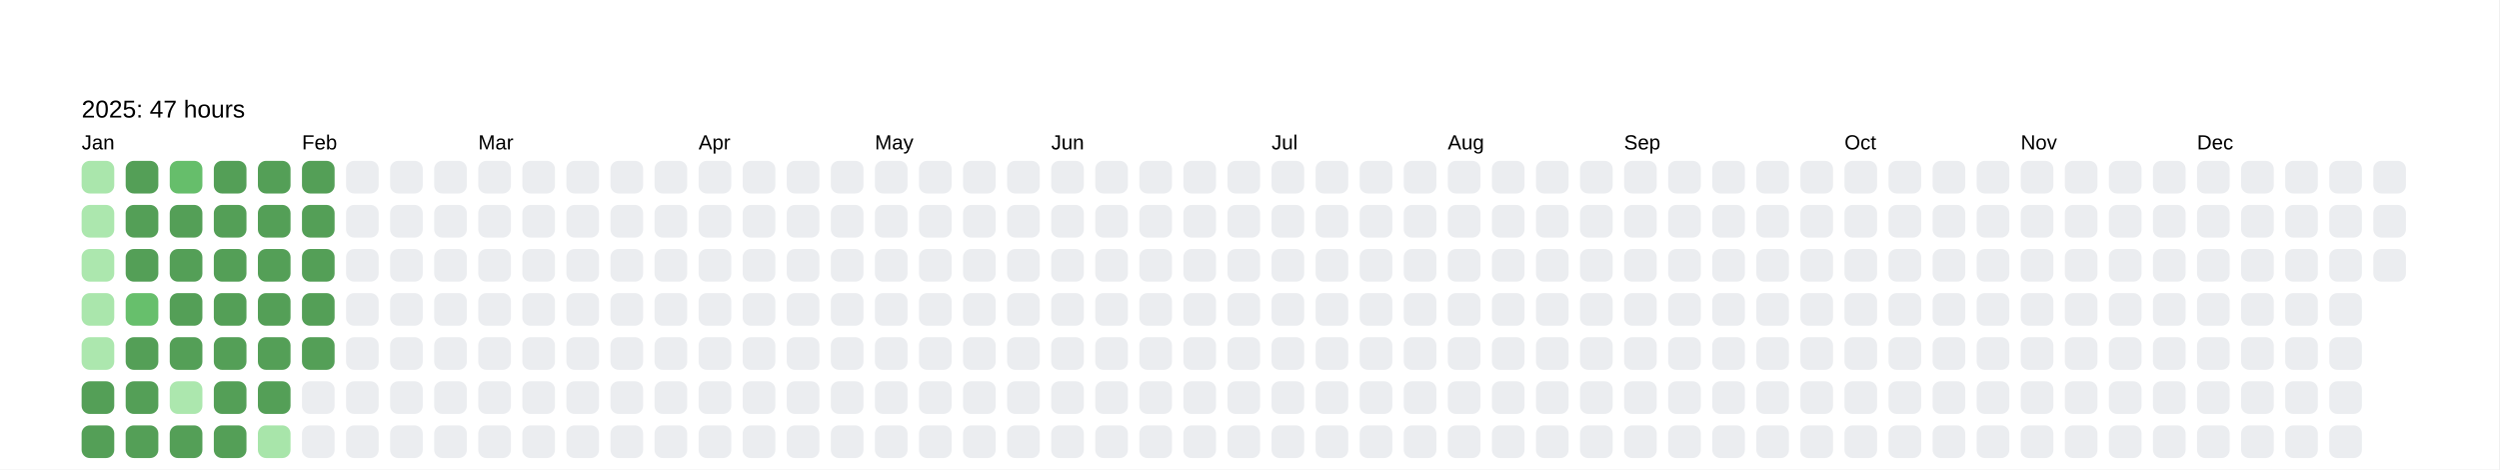
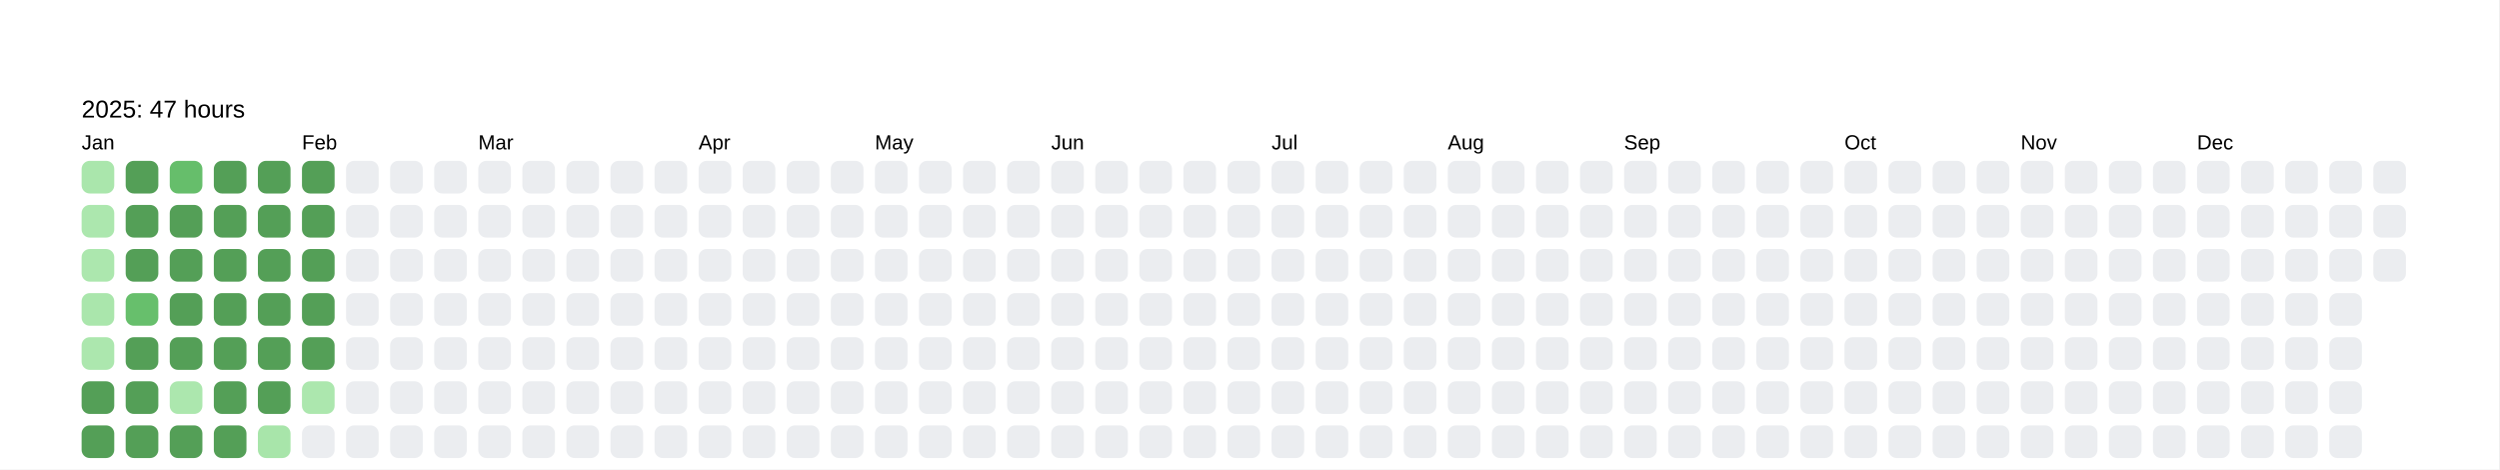
<svg xmlns="http://www.w3.org/2000/svg" baseProfile="full" height="57.5mm" version="1.1" viewBox="0,0,306.2,57.5" width="306.2mm">
  <defs />
  <rect fill="#FFFFFF" height="57.5" width="306.2" x="0" y="0" />
  <text fill="#000000" style="font-size:6px; font-family:Arial; font-weight:bold;" x="10" y="10" />
  <text fill="#000000" style="font-size:3px; font-family:Arial;" x="10" y="14.4">2025: 47 hours</text>
  <text fill="#000000" style="font-size:2.5px; font-family:Arial" x="10" y="18.3">Jan</text>
  <rect fill="#aae6ac" height="4" rx="1" ry="1" width="4" x="10" y="19.7" />
  <rect fill="#ace7ae" height="4" rx="1" ry="1" width="4" x="10" y="25.1" />
  <rect fill="#ace7ae" height="4" rx="1" ry="1" width="4" x="10" y="30.5" />
  <rect fill="#aae6ac" height="4" rx="1" ry="1" width="4" x="10" y="35.9" />
  <rect fill="#ace7ae" height="4" rx="1" ry="1" width="4" x="10" y="41.3" />
  <rect fill="#549F57" height="4" rx="1" ry="1" width="4" x="10" y="46.7" />
  <rect fill="#549F57" height="4" rx="1" ry="1" width="4" x="10" y="52.1" />
  <rect fill="#549F57" height="4" rx="1" ry="1" width="4" x="15.4" y="19.7" />
  <rect fill="#549F57" height="4" rx="1" ry="1" width="4" x="15.4" y="25.1" />
  <rect fill="#549F57" height="4" rx="1" ry="1" width="4" x="15.4" y="30.5" />
  <rect fill="#67bf6c" height="4" rx="1" ry="1" width="4" x="15.4" y="35.9" />
  <rect fill="#549F57" height="4" rx="1" ry="1" width="4" x="15.4" y="41.3" />
  <rect fill="#549F57" height="4" rx="1" ry="1" width="4" x="15.4" y="46.7" />
  <rect fill="#549F57" height="4" rx="1" ry="1" width="4" x="15.4" y="52.1" />
  <rect fill="#66be6b" height="4" rx="1" ry="1" width="4" x="20.8" y="19.7" />
  <rect fill="#549F57" height="4" rx="1" ry="1" width="4" x="20.8" y="25.1" />
  <rect fill="#549F57" height="4" rx="1" ry="1" width="4" x="20.8" y="30.5" />
  <rect fill="#549F57" height="4" rx="1" ry="1" width="4" x="20.8" y="35.9" />
  <rect fill="#549F57" height="4" rx="1" ry="1" width="4" x="20.8" y="41.3" />
  <rect fill="#ace7ae" height="4" rx="1" ry="1" width="4" x="20.8" y="46.7" />
  <rect fill="#549F57" height="4" rx="1" ry="1" width="4" x="20.8" y="52.1" />
  <rect fill="#549F57" height="4" rx="1" ry="1" width="4" x="26.2" y="19.7" />
  <rect fill="#549F57" height="4" rx="1" ry="1" width="4" x="26.2" y="25.1" />
  <rect fill="#549F57" height="4" rx="1" ry="1" width="4" x="26.2" y="30.5" />
  <rect fill="#549F57" height="4" rx="1" ry="1" width="4" x="26.2" y="35.9" />
  <rect fill="#549F57" height="4" rx="1" ry="1" width="4" x="26.2" y="41.3" />
  <rect fill="#549F57" height="4" rx="1" ry="1" width="4" x="26.2" y="46.7" />
  <rect fill="#549F57" height="4" rx="1" ry="1" width="4" x="26.2" y="52.1" />
  <rect fill="#549F57" height="4" rx="1" ry="1" width="4" x="31.6" y="19.7" />
  <rect fill="#549F57" height="4" rx="1" ry="1" width="4" x="31.6" y="25.1" />
  <rect fill="#549F57" height="4" rx="1" ry="1" width="4" x="31.6" y="30.5" />
  <rect fill="#549F57" height="4" rx="1" ry="1" width="4" x="31.6" y="35.9" />
  <rect fill="#549F57" height="4" rx="1" ry="1" width="4" x="31.6" y="41.3" />
  <rect fill="#549F57" height="4" rx="1" ry="1" width="4" x="31.6" y="46.7" />
  <rect fill="#a8e5aa" height="4" rx="1" ry="1" width="4" x="31.6" y="52.1" />
  <text fill="#000000" style="font-size:2.5px; font-family:Arial" x="37.0" y="18.3">Feb</text>
  <rect fill="#549F57" height="4" rx="1" ry="1" width="4" x="37.0" y="19.7" />
  <rect fill="#549F57" height="4" rx="1" ry="1" width="4" x="37.0" y="25.1" />
  <rect fill="#549F57" height="4" rx="1" ry="1" width="4" x="37.0" y="30.5" />
  <rect fill="#549F57" height="4" rx="1" ry="1" width="4" x="37.0" y="35.9" />
  <rect fill="#549F57" height="4" rx="1" ry="1" width="4" x="37.0" y="41.3" />
-   <rect fill="#EBEDF0" height="4" rx="1" ry="1" width="4" x="37.0" y="46.7" />
+   <rect fill="#ace7ae" height="4" rx="1" ry="1" width="4" x="37.0" y="46.7" />
  <rect fill="#EBEDF0" height="4" rx="1" ry="1" width="4" x="37.0" y="52.1" />
  <rect fill="#EBEDF0" height="4" rx="1" ry="1" width="4" x="42.4" y="19.7" />
  <rect fill="#EBEDF0" height="4" rx="1" ry="1" width="4" x="42.4" y="25.1" />
  <rect fill="#EBEDF0" height="4" rx="1" ry="1" width="4" x="42.4" y="30.5" />
  <rect fill="#EBEDF0" height="4" rx="1" ry="1" width="4" x="42.4" y="35.9" />
  <rect fill="#EBEDF0" height="4" rx="1" ry="1" width="4" x="42.4" y="41.3" />
  <rect fill="#EBEDF0" height="4" rx="1" ry="1" width="4" x="42.4" y="46.7" />
  <rect fill="#EBEDF0" height="4" rx="1" ry="1" width="4" x="42.4" y="52.1" />
  <rect fill="#EBEDF0" height="4" rx="1" ry="1" width="4" x="47.8" y="19.7" />
  <rect fill="#EBEDF0" height="4" rx="1" ry="1" width="4" x="47.8" y="25.1" />
  <rect fill="#EBEDF0" height="4" rx="1" ry="1" width="4" x="47.8" y="30.5" />
  <rect fill="#EBEDF0" height="4" rx="1" ry="1" width="4" x="47.8" y="35.9" />
  <rect fill="#EBEDF0" height="4" rx="1" ry="1" width="4" x="47.8" y="41.3" />
  <rect fill="#EBEDF0" height="4" rx="1" ry="1" width="4" x="47.8" y="46.7" />
  <rect fill="#EBEDF0" height="4" rx="1" ry="1" width="4" x="47.8" y="52.1" />
  <rect fill="#EBEDF0" height="4" rx="1" ry="1" width="4" x="53.2" y="19.7" />
  <rect fill="#EBEDF0" height="4" rx="1" ry="1" width="4" x="53.2" y="25.1" />
  <rect fill="#EBEDF0" height="4" rx="1" ry="1" width="4" x="53.2" y="30.5" />
  <rect fill="#EBEDF0" height="4" rx="1" ry="1" width="4" x="53.2" y="35.9" />
  <rect fill="#EBEDF0" height="4" rx="1" ry="1" width="4" x="53.2" y="41.3" />
  <rect fill="#EBEDF0" height="4" rx="1" ry="1" width="4" x="53.2" y="46.7" />
  <rect fill="#EBEDF0" height="4" rx="1" ry="1" width="4" x="53.2" y="52.1" />
  <text fill="#000000" style="font-size:2.5px; font-family:Arial" x="58.6" y="18.3">Mar</text>
  <rect fill="#EBEDF0" height="4" rx="1" ry="1" width="4" x="58.6" y="19.7" />
  <rect fill="#EBEDF0" height="4" rx="1" ry="1" width="4" x="58.6" y="25.1" />
  <rect fill="#EBEDF0" height="4" rx="1" ry="1" width="4" x="58.6" y="30.5" />
  <rect fill="#EBEDF0" height="4" rx="1" ry="1" width="4" x="58.6" y="35.9" />
  <rect fill="#EBEDF0" height="4" rx="1" ry="1" width="4" x="58.6" y="41.3" />
  <rect fill="#EBEDF0" height="4" rx="1" ry="1" width="4" x="58.6" y="46.7" />
  <rect fill="#EBEDF0" height="4" rx="1" ry="1" width="4" x="58.6" y="52.1" />
  <rect fill="#EBEDF0" height="4" rx="1" ry="1" width="4" x="64" y="19.7" />
  <rect fill="#EBEDF0" height="4" rx="1" ry="1" width="4" x="64" y="25.1" />
  <rect fill="#EBEDF0" height="4" rx="1" ry="1" width="4" x="64" y="30.5" />
  <rect fill="#EBEDF0" height="4" rx="1" ry="1" width="4" x="64" y="35.9" />
  <rect fill="#EBEDF0" height="4" rx="1" ry="1" width="4" x="64" y="41.3" />
  <rect fill="#EBEDF0" height="4" rx="1" ry="1" width="4" x="64" y="46.7" />
  <rect fill="#EBEDF0" height="4" rx="1" ry="1" width="4" x="64" y="52.1" />
  <rect fill="#EBEDF0" height="4" rx="1" ry="1" width="4" x="69.4" y="19.7" />
  <rect fill="#EBEDF0" height="4" rx="1" ry="1" width="4" x="69.4" y="25.1" />
  <rect fill="#EBEDF0" height="4" rx="1" ry="1" width="4" x="69.4" y="30.5" />
  <rect fill="#EBEDF0" height="4" rx="1" ry="1" width="4" x="69.4" y="35.9" />
  <rect fill="#EBEDF0" height="4" rx="1" ry="1" width="4" x="69.4" y="41.3" />
  <rect fill="#EBEDF0" height="4" rx="1" ry="1" width="4" x="69.4" y="46.7" />
  <rect fill="#EBEDF0" height="4" rx="1" ry="1" width="4" x="69.4" y="52.1" />
  <rect fill="#EBEDF0" height="4" rx="1" ry="1" width="4" x="74.8" y="19.7" />
  <rect fill="#EBEDF0" height="4" rx="1" ry="1" width="4" x="74.8" y="25.1" />
  <rect fill="#EBEDF0" height="4" rx="1" ry="1" width="4" x="74.8" y="30.5" />
  <rect fill="#EBEDF0" height="4" rx="1" ry="1" width="4" x="74.8" y="35.9" />
  <rect fill="#EBEDF0" height="4" rx="1" ry="1" width="4" x="74.8" y="41.3" />
  <rect fill="#EBEDF0" height="4" rx="1" ry="1" width="4" x="74.8" y="46.7" />
  <rect fill="#EBEDF0" height="4" rx="1" ry="1" width="4" x="74.8" y="52.1" />
  <rect fill="#EBEDF0" height="4" rx="1" ry="1" width="4" x="80.2" y="19.7" />
  <rect fill="#EBEDF0" height="4" rx="1" ry="1" width="4" x="80.2" y="25.1" />
  <rect fill="#EBEDF0" height="4" rx="1" ry="1" width="4" x="80.2" y="30.5" />
  <rect fill="#EBEDF0" height="4" rx="1" ry="1" width="4" x="80.2" y="35.9" />
  <rect fill="#EBEDF0" height="4" rx="1" ry="1" width="4" x="80.2" y="41.3" />
  <rect fill="#EBEDF0" height="4" rx="1" ry="1" width="4" x="80.2" y="46.7" />
  <rect fill="#EBEDF0" height="4" rx="1" ry="1" width="4" x="80.2" y="52.1" />
  <text fill="#000000" style="font-size:2.5px; font-family:Arial" x="85.6" y="18.3">Apr</text>
  <rect fill="#EBEDF0" height="4" rx="1" ry="1" width="4" x="85.6" y="19.7" />
  <rect fill="#EBEDF0" height="4" rx="1" ry="1" width="4" x="85.6" y="25.1" />
  <rect fill="#EBEDF0" height="4" rx="1" ry="1" width="4" x="85.6" y="30.5" />
  <rect fill="#EBEDF0" height="4" rx="1" ry="1" width="4" x="85.6" y="35.9" />
  <rect fill="#EBEDF0" height="4" rx="1" ry="1" width="4" x="85.6" y="41.3" />
  <rect fill="#EBEDF0" height="4" rx="1" ry="1" width="4" x="85.6" y="46.7" />
  <rect fill="#EBEDF0" height="4" rx="1" ry="1" width="4" x="85.6" y="52.1" />
  <rect fill="#EBEDF0" height="4" rx="1" ry="1" width="4" x="91" y="19.7" />
  <rect fill="#EBEDF0" height="4" rx="1" ry="1" width="4" x="91" y="25.1" />
  <rect fill="#EBEDF0" height="4" rx="1" ry="1" width="4" x="91" y="30.5" />
  <rect fill="#EBEDF0" height="4" rx="1" ry="1" width="4" x="91" y="35.9" />
  <rect fill="#EBEDF0" height="4" rx="1" ry="1" width="4" x="91" y="41.3" />
  <rect fill="#EBEDF0" height="4" rx="1" ry="1" width="4" x="91" y="46.7" />
  <rect fill="#EBEDF0" height="4" rx="1" ry="1" width="4" x="91" y="52.1" />
  <rect fill="#EBEDF0" height="4" rx="1" ry="1" width="4" x="96.4" y="19.7" />
  <rect fill="#EBEDF0" height="4" rx="1" ry="1" width="4" x="96.4" y="25.1" />
  <rect fill="#EBEDF0" height="4" rx="1" ry="1" width="4" x="96.4" y="30.5" />
  <rect fill="#EBEDF0" height="4" rx="1" ry="1" width="4" x="96.4" y="35.9" />
  <rect fill="#EBEDF0" height="4" rx="1" ry="1" width="4" x="96.4" y="41.3" />
  <rect fill="#EBEDF0" height="4" rx="1" ry="1" width="4" x="96.4" y="46.7" />
  <rect fill="#EBEDF0" height="4" rx="1" ry="1" width="4" x="96.4" y="52.1" />
  <rect fill="#EBEDF0" height="4" rx="1" ry="1" width="4" x="101.8" y="19.7" />
  <rect fill="#EBEDF0" height="4" rx="1" ry="1" width="4" x="101.8" y="25.1" />
  <rect fill="#EBEDF0" height="4" rx="1" ry="1" width="4" x="101.8" y="30.5" />
  <rect fill="#EBEDF0" height="4" rx="1" ry="1" width="4" x="101.8" y="35.9" />
  <rect fill="#EBEDF0" height="4" rx="1" ry="1" width="4" x="101.8" y="41.3" />
  <rect fill="#EBEDF0" height="4" rx="1" ry="1" width="4" x="101.8" y="46.7" />
  <rect fill="#EBEDF0" height="4" rx="1" ry="1" width="4" x="101.8" y="52.1" />
  <text fill="#000000" style="font-size:2.5px; font-family:Arial" x="107.2" y="18.3">May</text>
  <rect fill="#EBEDF0" height="4" rx="1" ry="1" width="4" x="107.2" y="19.7" />
  <rect fill="#EBEDF0" height="4" rx="1" ry="1" width="4" x="107.2" y="25.1" />
  <rect fill="#EBEDF0" height="4" rx="1" ry="1" width="4" x="107.2" y="30.5" />
  <rect fill="#EBEDF0" height="4" rx="1" ry="1" width="4" x="107.2" y="35.9" />
  <rect fill="#EBEDF0" height="4" rx="1" ry="1" width="4" x="107.2" y="41.3" />
  <rect fill="#EBEDF0" height="4" rx="1" ry="1" width="4" x="107.2" y="46.7" />
  <rect fill="#EBEDF0" height="4" rx="1" ry="1" width="4" x="107.2" y="52.1" />
  <rect fill="#EBEDF0" height="4" rx="1" ry="1" width="4" x="112.6" y="19.7" />
  <rect fill="#EBEDF0" height="4" rx="1" ry="1" width="4" x="112.6" y="25.1" />
  <rect fill="#EBEDF0" height="4" rx="1" ry="1" width="4" x="112.6" y="30.5" />
  <rect fill="#EBEDF0" height="4" rx="1" ry="1" width="4" x="112.6" y="35.9" />
  <rect fill="#EBEDF0" height="4" rx="1" ry="1" width="4" x="112.6" y="41.3" />
  <rect fill="#EBEDF0" height="4" rx="1" ry="1" width="4" x="112.6" y="46.7" />
  <rect fill="#EBEDF0" height="4" rx="1" ry="1" width="4" x="112.6" y="52.1" />
  <rect fill="#EBEDF0" height="4" rx="1" ry="1" width="4" x="118" y="19.7" />
  <rect fill="#EBEDF0" height="4" rx="1" ry="1" width="4" x="118" y="25.1" />
  <rect fill="#EBEDF0" height="4" rx="1" ry="1" width="4" x="118" y="30.5" />
  <rect fill="#EBEDF0" height="4" rx="1" ry="1" width="4" x="118" y="35.9" />
  <rect fill="#EBEDF0" height="4" rx="1" ry="1" width="4" x="118" y="41.3" />
  <rect fill="#EBEDF0" height="4" rx="1" ry="1" width="4" x="118" y="46.7" />
  <rect fill="#EBEDF0" height="4" rx="1" ry="1" width="4" x="118" y="52.1" />
  <rect fill="#EBEDF0" height="4" rx="1" ry="1" width="4" x="123.4" y="19.7" />
  <rect fill="#EBEDF0" height="4" rx="1" ry="1" width="4" x="123.4" y="25.1" />
  <rect fill="#EBEDF0" height="4" rx="1" ry="1" width="4" x="123.4" y="30.5" />
  <rect fill="#EBEDF0" height="4" rx="1" ry="1" width="4" x="123.4" y="35.9" />
  <rect fill="#EBEDF0" height="4" rx="1" ry="1" width="4" x="123.4" y="41.3" />
  <rect fill="#EBEDF0" height="4" rx="1" ry="1" width="4" x="123.4" y="46.7" />
  <rect fill="#EBEDF0" height="4" rx="1" ry="1" width="4" x="123.4" y="52.1" />
  <text fill="#000000" style="font-size:2.5px; font-family:Arial" x="128.8" y="18.3">Jun</text>
  <rect fill="#EBEDF0" height="4" rx="1" ry="1" width="4" x="128.8" y="19.7" />
  <rect fill="#EBEDF0" height="4" rx="1" ry="1" width="4" x="128.8" y="25.1" />
  <rect fill="#EBEDF0" height="4" rx="1" ry="1" width="4" x="128.8" y="30.5" />
  <rect fill="#EBEDF0" height="4" rx="1" ry="1" width="4" x="128.8" y="35.9" />
  <rect fill="#EBEDF0" height="4" rx="1" ry="1" width="4" x="128.8" y="41.3" />
  <rect fill="#EBEDF0" height="4" rx="1" ry="1" width="4" x="128.8" y="46.7" />
  <rect fill="#EBEDF0" height="4" rx="1" ry="1" width="4" x="128.8" y="52.1" />
  <rect fill="#EBEDF0" height="4" rx="1" ry="1" width="4" x="134.2" y="19.7" />
  <rect fill="#EBEDF0" height="4" rx="1" ry="1" width="4" x="134.2" y="25.1" />
  <rect fill="#EBEDF0" height="4" rx="1" ry="1" width="4" x="134.2" y="30.5" />
  <rect fill="#EBEDF0" height="4" rx="1" ry="1" width="4" x="134.2" y="35.9" />
  <rect fill="#EBEDF0" height="4" rx="1" ry="1" width="4" x="134.2" y="41.3" />
  <rect fill="#EBEDF0" height="4" rx="1" ry="1" width="4" x="134.2" y="46.7" />
  <rect fill="#EBEDF0" height="4" rx="1" ry="1" width="4" x="134.2" y="52.1" />
  <rect fill="#EBEDF0" height="4" rx="1" ry="1" width="4" x="139.6" y="19.7" />
  <rect fill="#EBEDF0" height="4" rx="1" ry="1" width="4" x="139.6" y="25.1" />
  <rect fill="#EBEDF0" height="4" rx="1" ry="1" width="4" x="139.6" y="30.5" />
  <rect fill="#EBEDF0" height="4" rx="1" ry="1" width="4" x="139.6" y="35.9" />
  <rect fill="#EBEDF0" height="4" rx="1" ry="1" width="4" x="139.6" y="41.3" />
  <rect fill="#EBEDF0" height="4" rx="1" ry="1" width="4" x="139.6" y="46.7" />
  <rect fill="#EBEDF0" height="4" rx="1" ry="1" width="4" x="139.6" y="52.1" />
  <rect fill="#EBEDF0" height="4" rx="1" ry="1" width="4" x="145" y="19.7" />
  <rect fill="#EBEDF0" height="4" rx="1" ry="1" width="4" x="145" y="25.1" />
  <rect fill="#EBEDF0" height="4" rx="1" ry="1" width="4" x="145" y="30.5" />
  <rect fill="#EBEDF0" height="4" rx="1" ry="1" width="4" x="145" y="35.9" />
  <rect fill="#EBEDF0" height="4" rx="1" ry="1" width="4" x="145" y="41.3" />
  <rect fill="#EBEDF0" height="4" rx="1" ry="1" width="4" x="145" y="46.7" />
  <rect fill="#EBEDF0" height="4" rx="1" ry="1" width="4" x="145" y="52.1" />
  <rect fill="#EBEDF0" height="4" rx="1" ry="1" width="4" x="150.4" y="19.7" />
  <rect fill="#EBEDF0" height="4" rx="1" ry="1" width="4" x="150.4" y="25.1" />
  <rect fill="#EBEDF0" height="4" rx="1" ry="1" width="4" x="150.4" y="30.5" />
  <rect fill="#EBEDF0" height="4" rx="1" ry="1" width="4" x="150.4" y="35.9" />
  <rect fill="#EBEDF0" height="4" rx="1" ry="1" width="4" x="150.4" y="41.3" />
  <rect fill="#EBEDF0" height="4" rx="1" ry="1" width="4" x="150.4" y="46.7" />
  <rect fill="#EBEDF0" height="4" rx="1" ry="1" width="4" x="150.4" y="52.1" />
  <text fill="#000000" style="font-size:2.5px; font-family:Arial" x="155.8" y="18.3">Jul</text>
  <rect fill="#EBEDF0" height="4" rx="1" ry="1" width="4" x="155.8" y="19.7" />
  <rect fill="#EBEDF0" height="4" rx="1" ry="1" width="4" x="155.8" y="25.1" />
  <rect fill="#EBEDF0" height="4" rx="1" ry="1" width="4" x="155.8" y="30.5" />
  <rect fill="#EBEDF0" height="4" rx="1" ry="1" width="4" x="155.8" y="35.9" />
  <rect fill="#EBEDF0" height="4" rx="1" ry="1" width="4" x="155.8" y="41.3" />
  <rect fill="#EBEDF0" height="4" rx="1" ry="1" width="4" x="155.8" y="46.7" />
  <rect fill="#EBEDF0" height="4" rx="1" ry="1" width="4" x="155.8" y="52.1" />
  <rect fill="#EBEDF0" height="4" rx="1" ry="1" width="4" x="161.2" y="19.7" />
  <rect fill="#EBEDF0" height="4" rx="1" ry="1" width="4" x="161.2" y="25.1" />
  <rect fill="#EBEDF0" height="4" rx="1" ry="1" width="4" x="161.2" y="30.5" />
  <rect fill="#EBEDF0" height="4" rx="1" ry="1" width="4" x="161.2" y="35.9" />
  <rect fill="#EBEDF0" height="4" rx="1" ry="1" width="4" x="161.2" y="41.3" />
  <rect fill="#EBEDF0" height="4" rx="1" ry="1" width="4" x="161.2" y="46.7" />
  <rect fill="#EBEDF0" height="4" rx="1" ry="1" width="4" x="161.2" y="52.1" />
  <rect fill="#EBEDF0" height="4" rx="1" ry="1" width="4" x="166.6" y="19.7" />
  <rect fill="#EBEDF0" height="4" rx="1" ry="1" width="4" x="166.6" y="25.1" />
  <rect fill="#EBEDF0" height="4" rx="1" ry="1" width="4" x="166.6" y="30.5" />
  <rect fill="#EBEDF0" height="4" rx="1" ry="1" width="4" x="166.6" y="35.9" />
  <rect fill="#EBEDF0" height="4" rx="1" ry="1" width="4" x="166.6" y="41.3" />
  <rect fill="#EBEDF0" height="4" rx="1" ry="1" width="4" x="166.6" y="46.7" />
  <rect fill="#EBEDF0" height="4" rx="1" ry="1" width="4" x="166.6" y="52.1" />
  <rect fill="#EBEDF0" height="4" rx="1" ry="1" width="4" x="172" y="19.7" />
  <rect fill="#EBEDF0" height="4" rx="1" ry="1" width="4" x="172" y="25.1" />
  <rect fill="#EBEDF0" height="4" rx="1" ry="1" width="4" x="172" y="30.5" />
  <rect fill="#EBEDF0" height="4" rx="1" ry="1" width="4" x="172" y="35.9" />
  <rect fill="#EBEDF0" height="4" rx="1" ry="1" width="4" x="172" y="41.3" />
  <rect fill="#EBEDF0" height="4" rx="1" ry="1" width="4" x="172" y="46.7" />
  <rect fill="#EBEDF0" height="4" rx="1" ry="1" width="4" x="172" y="52.1" />
  <text fill="#000000" style="font-size:2.5px; font-family:Arial" x="177.4" y="18.3">Aug</text>
  <rect fill="#EBEDF0" height="4" rx="1" ry="1" width="4" x="177.4" y="19.7" />
  <rect fill="#EBEDF0" height="4" rx="1" ry="1" width="4" x="177.4" y="25.1" />
  <rect fill="#EBEDF0" height="4" rx="1" ry="1" width="4" x="177.4" y="30.5" />
  <rect fill="#EBEDF0" height="4" rx="1" ry="1" width="4" x="177.4" y="35.9" />
  <rect fill="#EBEDF0" height="4" rx="1" ry="1" width="4" x="177.4" y="41.3" />
  <rect fill="#EBEDF0" height="4" rx="1" ry="1" width="4" x="177.4" y="46.7" />
  <rect fill="#EBEDF0" height="4" rx="1" ry="1" width="4" x="177.4" y="52.1" />
  <rect fill="#EBEDF0" height="4" rx="1" ry="1" width="4" x="182.8" y="19.7" />
  <rect fill="#EBEDF0" height="4" rx="1" ry="1" width="4" x="182.8" y="25.1" />
  <rect fill="#EBEDF0" height="4" rx="1" ry="1" width="4" x="182.8" y="30.5" />
  <rect fill="#EBEDF0" height="4" rx="1" ry="1" width="4" x="182.8" y="35.9" />
  <rect fill="#EBEDF0" height="4" rx="1" ry="1" width="4" x="182.8" y="41.3" />
  <rect fill="#EBEDF0" height="4" rx="1" ry="1" width="4" x="182.8" y="46.7" />
  <rect fill="#EBEDF0" height="4" rx="1" ry="1" width="4" x="182.8" y="52.1" />
  <rect fill="#EBEDF0" height="4" rx="1" ry="1" width="4" x="188.2" y="19.7" />
  <rect fill="#EBEDF0" height="4" rx="1" ry="1" width="4" x="188.2" y="25.1" />
  <rect fill="#EBEDF0" height="4" rx="1" ry="1" width="4" x="188.2" y="30.5" />
  <rect fill="#EBEDF0" height="4" rx="1" ry="1" width="4" x="188.2" y="35.9" />
  <rect fill="#EBEDF0" height="4" rx="1" ry="1" width="4" x="188.2" y="41.3" />
  <rect fill="#EBEDF0" height="4" rx="1" ry="1" width="4" x="188.2" y="46.7" />
  <rect fill="#EBEDF0" height="4" rx="1" ry="1" width="4" x="188.2" y="52.1" />
  <rect fill="#EBEDF0" height="4" rx="1" ry="1" width="4" x="193.6" y="19.7" />
  <rect fill="#EBEDF0" height="4" rx="1" ry="1" width="4" x="193.6" y="25.1" />
  <rect fill="#EBEDF0" height="4" rx="1" ry="1" width="4" x="193.6" y="30.5" />
  <rect fill="#EBEDF0" height="4" rx="1" ry="1" width="4" x="193.6" y="35.9" />
  <rect fill="#EBEDF0" height="4" rx="1" ry="1" width="4" x="193.6" y="41.3" />
  <rect fill="#EBEDF0" height="4" rx="1" ry="1" width="4" x="193.6" y="46.7" />
  <rect fill="#EBEDF0" height="4" rx="1" ry="1" width="4" x="193.6" y="52.1" />
  <text fill="#000000" style="font-size:2.5px; font-family:Arial" x="199" y="18.3">Sep</text>
  <rect fill="#EBEDF0" height="4" rx="1" ry="1" width="4" x="199" y="19.7" />
  <rect fill="#EBEDF0" height="4" rx="1" ry="1" width="4" x="199" y="25.1" />
  <rect fill="#EBEDF0" height="4" rx="1" ry="1" width="4" x="199" y="30.5" />
  <rect fill="#EBEDF0" height="4" rx="1" ry="1" width="4" x="199" y="35.9" />
  <rect fill="#EBEDF0" height="4" rx="1" ry="1" width="4" x="199" y="41.3" />
  <rect fill="#EBEDF0" height="4" rx="1" ry="1" width="4" x="199" y="46.7" />
  <rect fill="#EBEDF0" height="4" rx="1" ry="1" width="4" x="199" y="52.1" />
  <rect fill="#EBEDF0" height="4" rx="1" ry="1" width="4" x="204.4" y="19.7" />
  <rect fill="#EBEDF0" height="4" rx="1" ry="1" width="4" x="204.4" y="25.1" />
  <rect fill="#EBEDF0" height="4" rx="1" ry="1" width="4" x="204.4" y="30.5" />
  <rect fill="#EBEDF0" height="4" rx="1" ry="1" width="4" x="204.4" y="35.9" />
  <rect fill="#EBEDF0" height="4" rx="1" ry="1" width="4" x="204.4" y="41.3" />
  <rect fill="#EBEDF0" height="4" rx="1" ry="1" width="4" x="204.4" y="46.7" />
  <rect fill="#EBEDF0" height="4" rx="1" ry="1" width="4" x="204.4" y="52.1" />
  <rect fill="#EBEDF0" height="4" rx="1" ry="1" width="4" x="209.8" y="19.7" />
  <rect fill="#EBEDF0" height="4" rx="1" ry="1" width="4" x="209.8" y="25.1" />
  <rect fill="#EBEDF0" height="4" rx="1" ry="1" width="4" x="209.8" y="30.5" />
  <rect fill="#EBEDF0" height="4" rx="1" ry="1" width="4" x="209.8" y="35.9" />
  <rect fill="#EBEDF0" height="4" rx="1" ry="1" width="4" x="209.8" y="41.3" />
  <rect fill="#EBEDF0" height="4" rx="1" ry="1" width="4" x="209.8" y="46.7" />
  <rect fill="#EBEDF0" height="4" rx="1" ry="1" width="4" x="209.8" y="52.1" />
  <rect fill="#EBEDF0" height="4" rx="1" ry="1" width="4" x="215.2" y="19.7" />
  <rect fill="#EBEDF0" height="4" rx="1" ry="1" width="4" x="215.2" y="25.1" />
  <rect fill="#EBEDF0" height="4" rx="1" ry="1" width="4" x="215.2" y="30.5" />
  <rect fill="#EBEDF0" height="4" rx="1" ry="1" width="4" x="215.2" y="35.9" />
  <rect fill="#EBEDF0" height="4" rx="1" ry="1" width="4" x="215.2" y="41.3" />
  <rect fill="#EBEDF0" height="4" rx="1" ry="1" width="4" x="215.2" y="46.7" />
  <rect fill="#EBEDF0" height="4" rx="1" ry="1" width="4" x="215.2" y="52.1" />
  <rect fill="#EBEDF0" height="4" rx="1" ry="1" width="4" x="220.6" y="19.7" />
  <rect fill="#EBEDF0" height="4" rx="1" ry="1" width="4" x="220.6" y="25.1" />
  <rect fill="#EBEDF0" height="4" rx="1" ry="1" width="4" x="220.6" y="30.5" />
  <rect fill="#EBEDF0" height="4" rx="1" ry="1" width="4" x="220.6" y="35.9" />
  <rect fill="#EBEDF0" height="4" rx="1" ry="1" width="4" x="220.6" y="41.3" />
  <rect fill="#EBEDF0" height="4" rx="1" ry="1" width="4" x="220.6" y="46.7" />
  <rect fill="#EBEDF0" height="4" rx="1" ry="1" width="4" x="220.6" y="52.1" />
  <text fill="#000000" style="font-size:2.5px; font-family:Arial" x="226" y="18.3">Oct</text>
  <rect fill="#EBEDF0" height="4" rx="1" ry="1" width="4" x="226" y="19.7" />
  <rect fill="#EBEDF0" height="4" rx="1" ry="1" width="4" x="226" y="25.1" />
  <rect fill="#EBEDF0" height="4" rx="1" ry="1" width="4" x="226" y="30.5" />
  <rect fill="#EBEDF0" height="4" rx="1" ry="1" width="4" x="226" y="35.9" />
  <rect fill="#EBEDF0" height="4" rx="1" ry="1" width="4" x="226" y="41.3" />
  <rect fill="#EBEDF0" height="4" rx="1" ry="1" width="4" x="226" y="46.7" />
  <rect fill="#EBEDF0" height="4" rx="1" ry="1" width="4" x="226" y="52.1" />
  <rect fill="#EBEDF0" height="4" rx="1" ry="1" width="4" x="231.4" y="19.7" />
  <rect fill="#EBEDF0" height="4" rx="1" ry="1" width="4" x="231.4" y="25.1" />
  <rect fill="#EBEDF0" height="4" rx="1" ry="1" width="4" x="231.4" y="30.5" />
  <rect fill="#EBEDF0" height="4" rx="1" ry="1" width="4" x="231.4" y="35.9" />
  <rect fill="#EBEDF0" height="4" rx="1" ry="1" width="4" x="231.4" y="41.3" />
  <rect fill="#EBEDF0" height="4" rx="1" ry="1" width="4" x="231.4" y="46.7" />
  <rect fill="#EBEDF0" height="4" rx="1" ry="1" width="4" x="231.4" y="52.1" />
  <rect fill="#EBEDF0" height="4" rx="1" ry="1" width="4" x="236.8" y="19.7" />
  <rect fill="#EBEDF0" height="4" rx="1" ry="1" width="4" x="236.8" y="25.1" />
  <rect fill="#EBEDF0" height="4" rx="1" ry="1" width="4" x="236.8" y="30.5" />
  <rect fill="#EBEDF0" height="4" rx="1" ry="1" width="4" x="236.8" y="35.9" />
  <rect fill="#EBEDF0" height="4" rx="1" ry="1" width="4" x="236.8" y="41.3" />
  <rect fill="#EBEDF0" height="4" rx="1" ry="1" width="4" x="236.8" y="46.7" />
  <rect fill="#EBEDF0" height="4" rx="1" ry="1" width="4" x="236.8" y="52.1" />
  <rect fill="#EBEDF0" height="4" rx="1" ry="1" width="4" x="242.2" y="19.7" />
  <rect fill="#EBEDF0" height="4" rx="1" ry="1" width="4" x="242.2" y="25.1" />
  <rect fill="#EBEDF0" height="4" rx="1" ry="1" width="4" x="242.2" y="30.5" />
  <rect fill="#EBEDF0" height="4" rx="1" ry="1" width="4" x="242.2" y="35.9" />
  <rect fill="#EBEDF0" height="4" rx="1" ry="1" width="4" x="242.2" y="41.3" />
  <rect fill="#EBEDF0" height="4" rx="1" ry="1" width="4" x="242.2" y="46.7" />
  <rect fill="#EBEDF0" height="4" rx="1" ry="1" width="4" x="242.2" y="52.1" />
  <text fill="#000000" style="font-size:2.5px; font-family:Arial" x="247.6" y="18.3">Nov</text>
  <rect fill="#EBEDF0" height="4" rx="1" ry="1" width="4" x="247.6" y="19.7" />
  <rect fill="#EBEDF0" height="4" rx="1" ry="1" width="4" x="247.6" y="25.1" />
  <rect fill="#EBEDF0" height="4" rx="1" ry="1" width="4" x="247.6" y="30.5" />
  <rect fill="#EBEDF0" height="4" rx="1" ry="1" width="4" x="247.6" y="35.9" />
  <rect fill="#EBEDF0" height="4" rx="1" ry="1" width="4" x="247.6" y="41.3" />
  <rect fill="#EBEDF0" height="4" rx="1" ry="1" width="4" x="247.6" y="46.7" />
  <rect fill="#EBEDF0" height="4" rx="1" ry="1" width="4" x="247.6" y="52.1" />
  <rect fill="#EBEDF0" height="4" rx="1" ry="1" width="4" x="253" y="19.7" />
  <rect fill="#EBEDF0" height="4" rx="1" ry="1" width="4" x="253" y="25.1" />
  <rect fill="#EBEDF0" height="4" rx="1" ry="1" width="4" x="253" y="30.5" />
  <rect fill="#EBEDF0" height="4" rx="1" ry="1" width="4" x="253" y="35.9" />
  <rect fill="#EBEDF0" height="4" rx="1" ry="1" width="4" x="253" y="41.3" />
  <rect fill="#EBEDF0" height="4" rx="1" ry="1" width="4" x="253" y="46.7" />
  <rect fill="#EBEDF0" height="4" rx="1" ry="1" width="4" x="253" y="52.1" />
  <rect fill="#EBEDF0" height="4" rx="1" ry="1" width="4" x="258.4" y="19.7" />
  <rect fill="#EBEDF0" height="4" rx="1" ry="1" width="4" x="258.4" y="25.1" />
  <rect fill="#EBEDF0" height="4" rx="1" ry="1" width="4" x="258.4" y="30.5" />
  <rect fill="#EBEDF0" height="4" rx="1" ry="1" width="4" x="258.4" y="35.9" />
  <rect fill="#EBEDF0" height="4" rx="1" ry="1" width="4" x="258.4" y="41.3" />
  <rect fill="#EBEDF0" height="4" rx="1" ry="1" width="4" x="258.4" y="46.7" />
  <rect fill="#EBEDF0" height="4" rx="1" ry="1" width="4" x="258.4" y="52.1" />
  <rect fill="#EBEDF0" height="4" rx="1" ry="1" width="4" x="263.8" y="19.7" />
  <rect fill="#EBEDF0" height="4" rx="1" ry="1" width="4" x="263.8" y="25.1" />
  <rect fill="#EBEDF0" height="4" rx="1" ry="1" width="4" x="263.8" y="30.5" />
  <rect fill="#EBEDF0" height="4" rx="1" ry="1" width="4" x="263.8" y="35.9" />
  <rect fill="#EBEDF0" height="4" rx="1" ry="1" width="4" x="263.8" y="41.3" />
  <rect fill="#EBEDF0" height="4" rx="1" ry="1" width="4" x="263.8" y="46.7" />
  <rect fill="#EBEDF0" height="4" rx="1" ry="1" width="4" x="263.8" y="52.1" />
  <text fill="#000000" style="font-size:2.5px; font-family:Arial" x="269.2" y="18.3">Dec</text>
  <rect fill="#EBEDF0" height="4" rx="1" ry="1" width="4" x="269.2" y="19.7" />
  <rect fill="#EBEDF0" height="4" rx="1" ry="1" width="4" x="269.2" y="25.1" />
  <rect fill="#EBEDF0" height="4" rx="1" ry="1" width="4" x="269.2" y="30.5" />
  <rect fill="#EBEDF0" height="4" rx="1" ry="1" width="4" x="269.2" y="35.9" />
  <rect fill="#EBEDF0" height="4" rx="1" ry="1" width="4" x="269.2" y="41.3" />
  <rect fill="#EBEDF0" height="4" rx="1" ry="1" width="4" x="269.2" y="46.7" />
  <rect fill="#EBEDF0" height="4" rx="1" ry="1" width="4" x="269.2" y="52.1" />
  <rect fill="#EBEDF0" height="4" rx="1" ry="1" width="4" x="274.6" y="19.7" />
  <rect fill="#EBEDF0" height="4" rx="1" ry="1" width="4" x="274.6" y="25.1" />
  <rect fill="#EBEDF0" height="4" rx="1" ry="1" width="4" x="274.6" y="30.5" />
  <rect fill="#EBEDF0" height="4" rx="1" ry="1" width="4" x="274.6" y="35.9" />
  <rect fill="#EBEDF0" height="4" rx="1" ry="1" width="4" x="274.6" y="41.3" />
  <rect fill="#EBEDF0" height="4" rx="1" ry="1" width="4" x="274.6" y="46.7" />
  <rect fill="#EBEDF0" height="4" rx="1" ry="1" width="4" x="274.6" y="52.1" />
  <rect fill="#EBEDF0" height="4" rx="1" ry="1" width="4" x="280" y="19.7" />
  <rect fill="#EBEDF0" height="4" rx="1" ry="1" width="4" x="280" y="25.1" />
  <rect fill="#EBEDF0" height="4" rx="1" ry="1" width="4" x="280" y="30.5" />
  <rect fill="#EBEDF0" height="4" rx="1" ry="1" width="4" x="280" y="35.9" />
  <rect fill="#EBEDF0" height="4" rx="1" ry="1" width="4" x="280" y="41.3" />
  <rect fill="#EBEDF0" height="4" rx="1" ry="1" width="4" x="280" y="46.7" />
  <rect fill="#EBEDF0" height="4" rx="1" ry="1" width="4" x="280" y="52.1" />
  <rect fill="#EBEDF0" height="4" rx="1" ry="1" width="4" x="285.4" y="19.7" />
  <rect fill="#EBEDF0" height="4" rx="1" ry="1" width="4" x="285.4" y="25.1" />
  <rect fill="#EBEDF0" height="4" rx="1" ry="1" width="4" x="285.4" y="30.5" />
  <rect fill="#EBEDF0" height="4" rx="1" ry="1" width="4" x="285.4" y="35.9" />
  <rect fill="#EBEDF0" height="4" rx="1" ry="1" width="4" x="285.4" y="41.3" />
  <rect fill="#EBEDF0" height="4" rx="1" ry="1" width="4" x="285.4" y="46.7" />
  <rect fill="#EBEDF0" height="4" rx="1" ry="1" width="4" x="285.4" y="52.1" />
  <rect fill="#EBEDF0" height="4" rx="1" ry="1" width="4" x="290.8" y="19.7" />
  <rect fill="#EBEDF0" height="4" rx="1" ry="1" width="4" x="290.8" y="25.1" />
  <rect fill="#EBEDF0" height="4" rx="1" ry="1" width="4" x="290.8" y="30.5" />
</svg>
